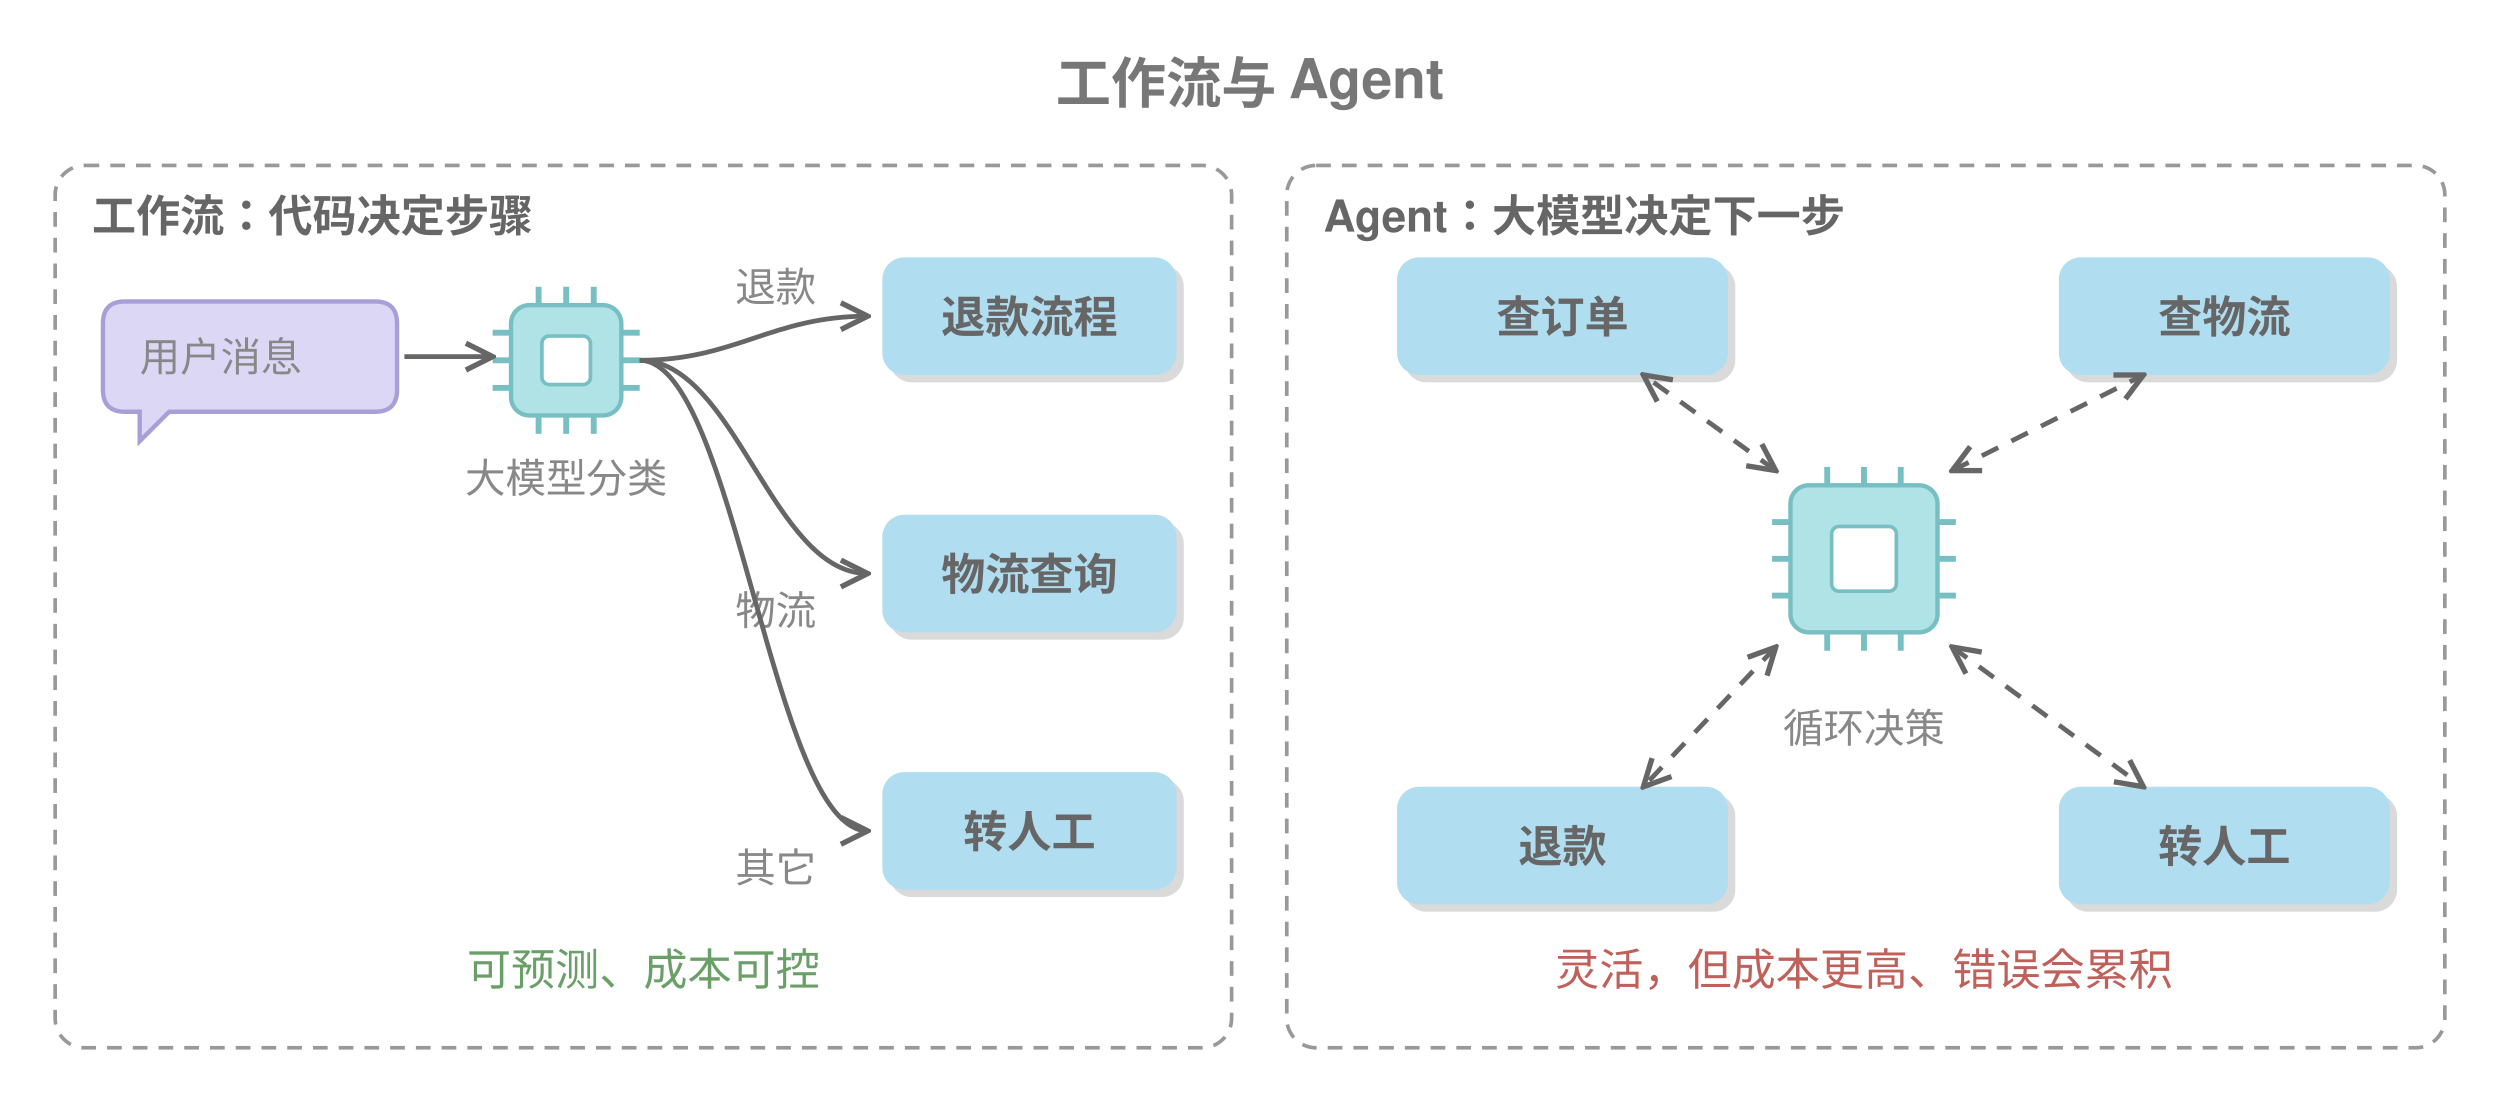
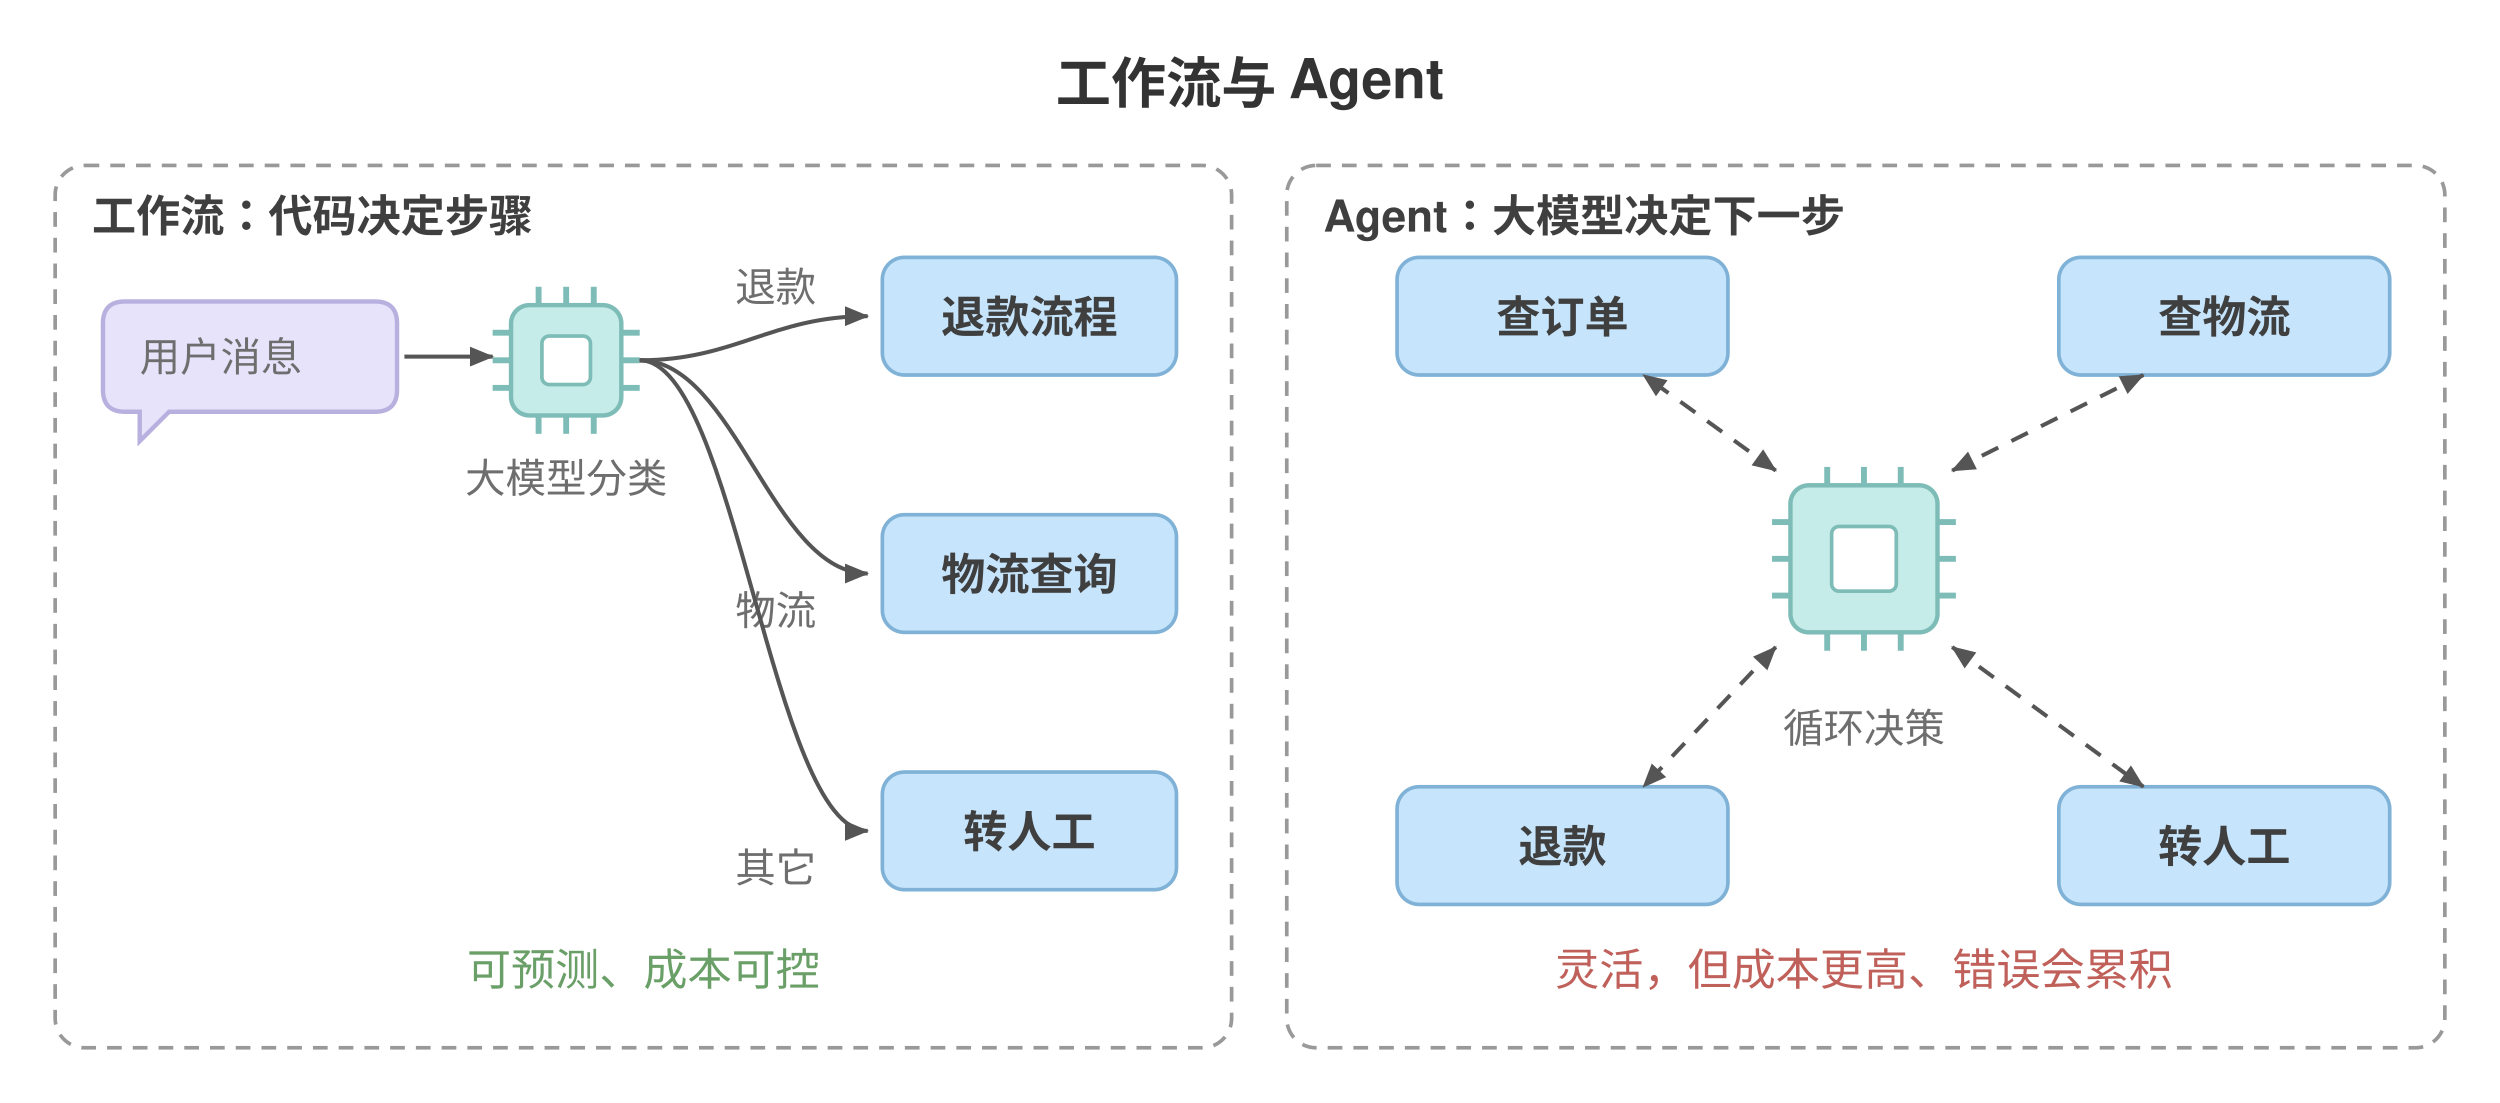
<svg xmlns="http://www.w3.org/2000/svg" width="680" height="300" viewBox="0 0 680 300">
  <style>
-     text { font-family: "PingFang SC", "Microsoft YaHei", Helvetica, Arial, sans-serif; fill: #666; font-size: 12px; }
-     .title { font-weight: bold; font-size: 15px; fill: #777; text-anchor: middle; }
+     text { font-family: "PingFang SC", "Microsoft YaHei", Helvetica, Arial, sans-serif; fill: #3F3F3F; font-size: 12px; }
+     .title { font-weight: bold; font-size: 15px; fill: #333; text-anchor: middle; }
    .b { font-weight: bold; }
    .c { text-anchor: middle; }
    .e { text-anchor: end; }
    .note { fill: #C0605A; }
    .ok { fill: #6A9F68; }
-     .sub { font-size: 11px; fill: #888; }
+     .sub { font-size: 11px; fill: #6E6E6E; }
    .mono { font-family: Menlo, Consolas, monospace; }
-     .arrow { stroke: #666; stroke-width: 1.3; fill: none; marker-end: url(#a); }
+     .arrow { stroke: #555; stroke-width: 1.1; fill: none; marker-end: url(#a); }
    .red { stroke: #C0605A; marker-end: url(#r); }
    .green { stroke: #6A9F68; marker-end: url(#g); }
    .dash { stroke-dasharray: 5 4; }
-     .line { stroke: #666; stroke-width: 1.3; fill: none; }
+     .line { stroke: #555; stroke-width: 1.1; fill: none; }
    .frame { fill: none; stroke: #999; stroke-width: 1; stroke-dasharray: 4 3; }
    .shadow { fill: #DADADA; }
  </style>
  <defs>
    <marker id="a" viewBox="0 0 10 10" refX="9" refY="5" markerWidth="7" markerHeight="7" orient="auto-start-reverse">
-       <path d="M1,1 L9,5 L1,9" fill="none" stroke="#666" stroke-width="1.6" />
+       <path d="M1,1.5 L9.5,5 L1,8.5 z" fill="#555" />
    </marker>
    <marker id="r" viewBox="0 0 10 10" refX="9" refY="5" markerWidth="7" markerHeight="7" orient="auto-start-reverse">
-       <path d="M1,1 L9,5 L1,9" fill="none" stroke="#C0605A" stroke-width="1.6" />
+       <path d="M1,1.5 L9.5,5 L1,8.5 z" fill="#C0605A" />
    </marker>
    <marker id="g" viewBox="0 0 10 10" refX="9" refY="5" markerWidth="7" markerHeight="7" orient="auto-start-reverse">
-       <path d="M1,1 L9,5 L1,9" fill="none" stroke="#6A9F68" stroke-width="1.6" />
+       <path d="M1,1.5 L9.5,5 L1,8.5 z" fill="#6A9F68" />
    </marker>
  </defs>
  <rect width="100%" height="100%" fill="#FFFFFF" />
  <text x="340" y="28" class="title">工作流与 Agent</text>
  <rect x="15" y="45" width="320" height="240" rx="8" class="frame" />
  <text x="25" y="63" class="b">工作流：代码决定步骤</text>
-   <path d="M34,82 h68 q6,0 6,6 v18 q0,6 -6,6 H46 l-8,8 l0,-8 H34 q-6,0 -6,-6 v-18 q0,-6 6,-6 z" fill="#DDD7F6" stroke="#A99FD8" stroke-width="1.2" />
+   <path d="M34,82 h68 q6,0 6,6 v18 q0,6 -6,6 H46 l-8,8 l0,-8 H34 q-6,0 -6,-6 v-18 q0,-6 6,-6 z" fill="#E6E3FA" stroke="#B8B0DE" stroke-width="1.2" />
  <text x="38" y="101" class="sub">用户消息</text>
-   <line x1="146.5" y1="78" x2="146.5" y2="118" stroke="#78BFC4" stroke-width="1.6" />
-   <line x1="134" y1="90.5" x2="174" y2="90.5" stroke="#78BFC4" stroke-width="1.6" />
-   <line x1="154" y1="78" x2="154" y2="118" stroke="#78BFC4" stroke-width="1.6" />
-   <line x1="134" y1="98" x2="174" y2="98" stroke="#78BFC4" stroke-width="1.6" />
-   <line x1="161.5" y1="78" x2="161.5" y2="118" stroke="#78BFC4" stroke-width="1.6" />
-   <line x1="134" y1="105.5" x2="174" y2="105.5" stroke="#78BFC4" stroke-width="1.6" />
-   <rect x="139" y="83" width="30" height="30" rx="5" fill="#B0E3E6" stroke="#78BFC4" stroke-width="1.2" />
-   <rect x="147.4" y="91.4" width="13.2" height="13.2" rx="2" fill="#FFFFFF" stroke="#78BFC4" stroke-width="1" />
+   <line x1="146.5" y1="78" x2="146.5" y2="118" stroke="#7DBCB7" stroke-width="1.6" />
+   <line x1="134" y1="90.5" x2="174" y2="90.5" stroke="#7DBCB7" stroke-width="1.6" />
+   <line x1="154" y1="78" x2="154" y2="118" stroke="#7DBCB7" stroke-width="1.6" />
+   <line x1="134" y1="98" x2="174" y2="98" stroke="#7DBCB7" stroke-width="1.6" />
+   <line x1="161.5" y1="78" x2="161.5" y2="118" stroke="#7DBCB7" stroke-width="1.6" />
+   <line x1="134" y1="105.5" x2="174" y2="105.5" stroke="#7DBCB7" stroke-width="1.6" />
+   <rect x="139" y="83" width="30" height="30" rx="5" fill="#C6ECE9" stroke="#7DBCB7" stroke-width="1.2" />
+   <rect x="147.4" y="91.4" width="13.2" height="13.2" rx="2" fill="#FFFFFF" stroke="#7DBCB7" stroke-width="1" />
  <text x="154" y="134" class="c sub">大模型分类</text>
  <line x1="110" y1="97" x2="134" y2="97" class="arrow " />
-   <rect x="242" y="72" width="80" height="32" rx="6" class="shadow" />
-   <rect x="240" y="70" width="80" height="32" rx="6" fill="#B1DDF0" />
+   <rect x="240" y="70" width="80" height="32" rx="6" fill="#C6E4FB" stroke="#7FB2D6" />
  <text x="280" y="90.5" class="b c">退款流程</text>
  <path d="M174,98 C200,98 210,86 236,86" class="arrow" />
  <text x="222" y="82" class="e sub">退款</text>
-   <rect x="242" y="142" width="80" height="32" rx="6" class="shadow" />
-   <rect x="240" y="140" width="80" height="32" rx="6" fill="#B1DDF0" />
+   <rect x="240" y="140" width="80" height="32" rx="6" fill="#C6E4FB" stroke="#7FB2D6" />
  <text x="280" y="160.5" class="b c">物流查询</text>
  <path d="M174,98 C200,98 210,156 236,156" class="arrow" />
  <text x="222" y="170" class="e sub">物流</text>
-   <rect x="242" y="212" width="80" height="32" rx="6" class="shadow" />
-   <rect x="240" y="210" width="80" height="32" rx="6" fill="#B1DDF0" />
+   <rect x="240" y="210" width="80" height="32" rx="6" fill="#C6E4FB" stroke="#7FB2D6" />
  <text x="280" y="230.5" class="b c">转人工</text>
  <path d="M174,98 C200,98 210,226 236,226" class="arrow" />
  <text x="222" y="240" class="e sub">其它</text>
  <text x="175" y="268" class="c ok">可预测、成本可控</text>
  <rect x="350" y="45" width="315" height="240" rx="8" class="frame" />
  <text x="360" y="63" class="b">Agent：大模型决定下一步</text>
-   <line x1="497" y1="127" x2="497" y2="177" stroke="#78BFC4" stroke-width="1.6" />
-   <line x1="482" y1="142" x2="532" y2="142" stroke="#78BFC4" stroke-width="1.6" />
-   <line x1="507" y1="127" x2="507" y2="177" stroke="#78BFC4" stroke-width="1.6" />
-   <line x1="482" y1="152" x2="532" y2="152" stroke="#78BFC4" stroke-width="1.6" />
-   <line x1="517" y1="127" x2="517" y2="177" stroke="#78BFC4" stroke-width="1.6" />
-   <line x1="482" y1="162" x2="532" y2="162" stroke="#78BFC4" stroke-width="1.6" />
-   <rect x="487" y="132" width="40" height="40" rx="5" fill="#B0E3E6" stroke="#78BFC4" stroke-width="1.2" />
-   <rect x="498.2" y="143.2" width="17.6" height="17.6" rx="2" fill="#FFFFFF" stroke="#78BFC4" stroke-width="1" />
+   <line x1="497" y1="127" x2="497" y2="177" stroke="#7DBCB7" stroke-width="1.6" />
+   <line x1="482" y1="142" x2="532" y2="142" stroke="#7DBCB7" stroke-width="1.6" />
+   <line x1="507" y1="127" x2="507" y2="177" stroke="#7DBCB7" stroke-width="1.6" />
+   <line x1="482" y1="152" x2="532" y2="152" stroke="#7DBCB7" stroke-width="1.6" />
+   <line x1="517" y1="127" x2="517" y2="177" stroke="#7DBCB7" stroke-width="1.6" />
+   <line x1="482" y1="162" x2="532" y2="162" stroke="#7DBCB7" stroke-width="1.6" />
+   <rect x="487" y="132" width="40" height="40" rx="5" fill="#C6ECE9" stroke="#7DBCB7" stroke-width="1.2" />
+   <rect x="498.2" y="143.2" width="17.6" height="17.6" rx="2" fill="#FFFFFF" stroke="#7DBCB7" stroke-width="1" />
  <text x="507" y="202" class="c sub">循环决策</text>
-   <rect x="382" y="72" width="90" height="32" rx="6" class="shadow" />
-   <rect x="380" y="70" width="90" height="32" rx="6" fill="#B1DDF0" />
+   <rect x="380" y="70" width="90" height="32" rx="6" fill="#C6E4FB" stroke="#7FB2D6" />
  <text x="425" y="90.5" class="b c">查订单</text>
  <line x1="483" y1="128" x2="447" y2="102" class="arrow dash" marker-start="url(#a)" />
-   <rect x="562" y="72" width="90" height="32" rx="6" class="shadow" />
-   <rect x="560" y="70" width="90" height="32" rx="6" fill="#B1DDF0" />
+   <rect x="560" y="70" width="90" height="32" rx="6" fill="#C6E4FB" stroke="#7FB2D6" />
  <text x="605" y="90.5" class="b c">查物流</text>
  <line x1="531" y1="128" x2="583" y2="102" class="arrow dash" marker-start="url(#a)" />
-   <rect x="382" y="216" width="90" height="32" rx="6" class="shadow" />
-   <rect x="380" y="214" width="90" height="32" rx="6" fill="#B1DDF0" />
+   <rect x="380" y="214" width="90" height="32" rx="6" fill="#C6E4FB" stroke="#7FB2D6" />
  <text x="425" y="234.5" class="b c">退款</text>
  <line x1="483" y1="176" x2="447" y2="214" class="arrow dash" marker-start="url(#a)" />
-   <rect x="562" y="216" width="90" height="32" rx="6" class="shadow" />
-   <rect x="560" y="214" width="90" height="32" rx="6" fill="#B1DDF0" />
+   <rect x="560" y="214" width="90" height="32" rx="6" fill="#C6E4FB" stroke="#7FB2D6" />
  <text x="605" y="234.5" class="b c">转人工</text>
  <line x1="531" y1="176" x2="583" y2="214" class="arrow dash" marker-start="url(#a)" />
  <text x="507" y="268" class="c note">灵活，但成本更高、错误会累积</text>
</svg>
